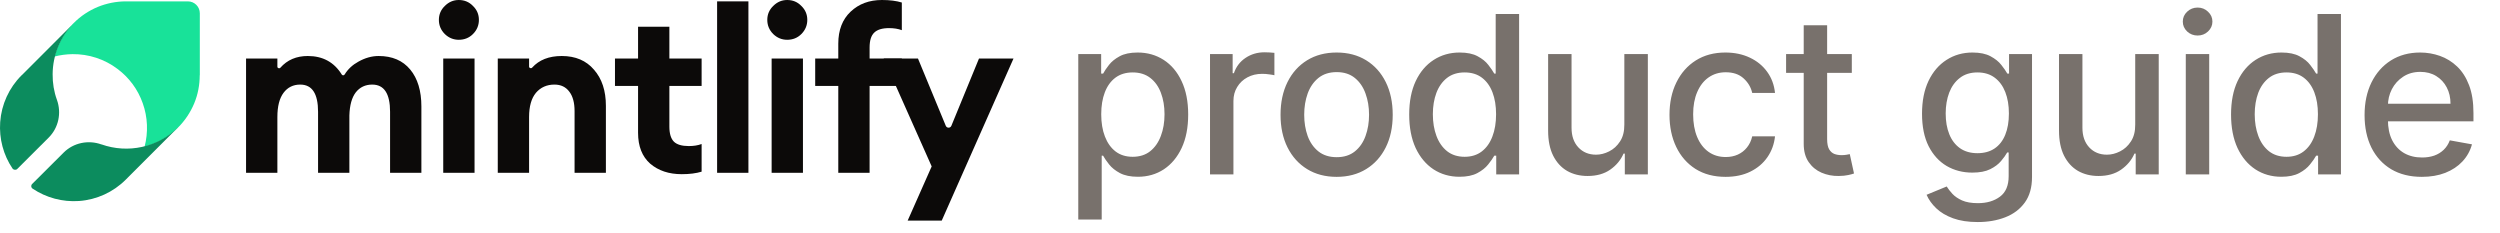
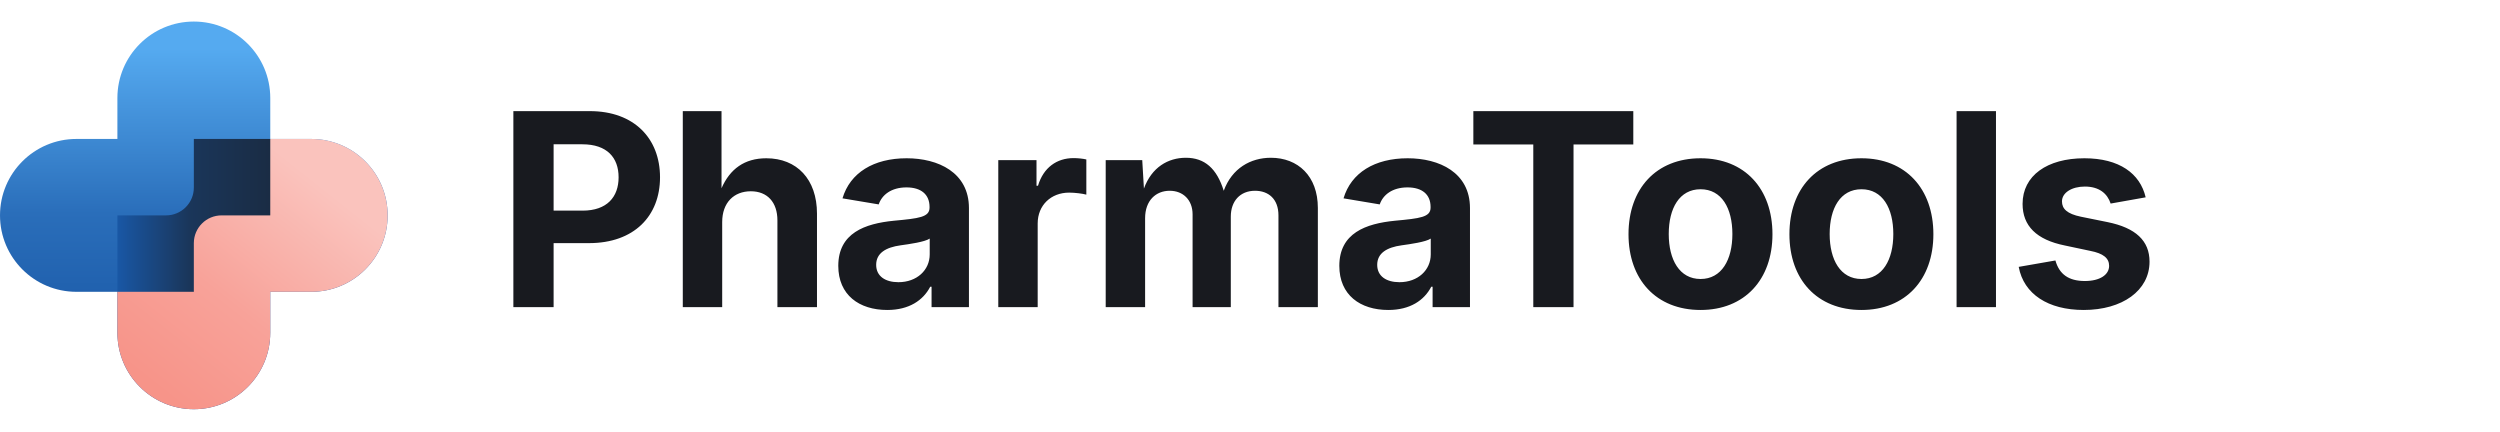
- <svg xmlns="http://www.w3.org/2000/svg" width="204" height="19" viewBox="0 0 204 19" fill="none">
-   <path d="M76.846 18H74.066L76.025 13.579L72.108 4.775H74.906L77.176 10.266C77.26 10.469 77.549 10.469 77.632 10.265L79.886 4.775H82.703L76.846 18Z" fill="#0C0A09" />
-   <path d="M68.404 14.101V7.013H66.52V4.775H68.404V3.563C68.404 2.456 68.74 1.585 69.411 0.951C70.082 0.317 70.934 0 71.966 0C72.601 0 73.141 0.068 73.589 0.205V2.462C73.291 2.35 72.943 2.294 72.545 2.294C71.985 2.294 71.581 2.419 71.332 2.667C71.084 2.904 70.959 3.308 70.959 3.88V4.775H73.589V7.013H70.959V14.101H68.404Z" fill="#0C0A09" />
-   <path d="M64.234 3.246C63.798 3.246 63.419 3.09 63.096 2.779C62.773 2.456 62.611 2.07 62.611 1.623C62.611 1.175 62.773 0.796 63.096 0.485C63.419 0.162 63.798 0 64.234 0C64.694 0 65.079 0.162 65.39 0.485C65.713 0.796 65.875 1.175 65.875 1.623C65.875 2.07 65.713 2.456 65.39 2.779C65.079 3.09 64.694 3.246 64.234 3.246ZM62.965 14.101V4.775H65.521V14.101H62.965Z" fill="#0C0A09" />
-   <path d="M58.516 14.101V0.112H61.071V14.101H58.516Z" fill="#0C0A09" />
-   <path d="M55.629 14.213C54.584 14.213 53.726 13.927 53.055 13.355C52.396 12.771 52.066 11.932 52.066 10.837V7.013H50.182V4.775H52.066V2.182H54.621V4.775H57.252V7.013H54.621V10.334C54.621 10.906 54.746 11.316 54.995 11.565C55.243 11.801 55.647 11.919 56.207 11.919C56.605 11.919 56.953 11.863 57.252 11.751V14.008C56.804 14.145 56.263 14.213 55.629 14.213Z" fill="#0C0A09" />
-   <path d="M40.618 14.102V4.775H43.173V5.436C43.173 5.558 43.339 5.612 43.42 5.521C43.989 4.887 44.796 4.57 45.84 4.57C46.96 4.57 47.836 4.943 48.471 5.689C49.117 6.423 49.441 7.405 49.441 8.636V14.102H46.885V9.065C46.885 8.381 46.742 7.853 46.456 7.48C46.17 7.094 45.766 6.902 45.244 6.902C44.622 6.902 44.118 7.126 43.733 7.573C43.36 8.021 43.173 8.68 43.173 9.55V14.102H40.618Z" fill="#0C0A09" />
-   <path d="M37.436 3.246C37.001 3.246 36.622 3.09 36.298 2.779C35.975 2.456 35.813 2.07 35.813 1.623C35.813 1.175 35.975 0.796 36.298 0.485C36.622 0.162 37.001 0 37.436 0C37.896 0 38.282 0.162 38.593 0.485C38.916 0.796 39.078 1.175 39.078 1.623C39.078 2.07 38.916 2.456 38.593 2.779C38.282 3.09 37.896 3.246 37.436 3.246ZM36.168 14.101V4.775H38.723V14.101H36.168Z" fill="#0C0A09" />
-   <path d="M31.83 14.102V9.121C31.83 7.642 31.345 6.902 30.375 6.902C29.815 6.902 29.367 7.113 29.032 7.536C28.708 7.959 28.534 8.587 28.509 9.42V14.102H25.954V9.121C25.954 7.642 25.469 6.902 24.499 6.902C23.927 6.902 23.473 7.126 23.137 7.573C22.802 8.021 22.634 8.68 22.634 9.55V14.102H20.078V4.775H22.634V5.443C22.634 5.564 22.797 5.618 22.877 5.527C23.44 4.889 24.186 4.57 25.115 4.57C26.341 4.57 27.266 5.075 27.889 6.084C27.941 6.168 28.068 6.167 28.12 6.082C28.389 5.644 28.761 5.296 29.237 5.036C29.784 4.726 30.337 4.57 30.897 4.57C32.004 4.57 32.862 4.937 33.471 5.671C34.08 6.404 34.385 7.412 34.385 8.692V14.102H31.83Z" fill="#0C0A09" />
-   <path d="M16.305 6.139V1.086C16.305 0.544 15.865 0.112 15.331 0.112H10.281C9.488 0.112 8.702 0.269 7.972 0.568C7.242 0.874 6.574 1.314 6.016 1.88L5.977 1.919C5.239 2.666 4.713 3.593 4.446 4.614C4.925 4.488 5.419 4.426 5.914 4.418C7.234 4.402 8.53 4.826 9.582 5.62C10.532 6.327 11.255 7.301 11.648 8.425C12.056 9.564 12.103 10.806 11.797 11.977C12.81 11.71 13.745 11.183 14.491 10.444L14.53 10.405C15.088 9.847 15.535 9.179 15.842 8.449C16.148 7.718 16.297 6.932 16.297 6.139H16.305Z" fill="#18E299" />
-   <path d="M4.295 6.053C4.303 4.503 4.921 3.016 6.008 1.904L1.807 6.108C1.791 6.124 1.775 6.131 1.76 6.147C0.735 7.165 0.117 8.527 0.015 9.967C-0.079 11.313 0.273 12.644 1.024 13.756C1.096 13.862 1.29 13.897 1.4 13.795L3.974 11.227C4.78 10.421 5.03 9.223 4.647 8.151C4.404 7.486 4.287 6.773 4.295 6.053Z" fill="#0C8C5E" />
-   <path d="M14.506 10.406C13.7 11.196 12.69 11.744 11.595 11.987C10.492 12.23 9.349 12.159 8.285 11.784C8.285 11.784 8.277 11.784 8.27 11.784C7.198 11.4 6.001 11.65 5.195 12.449L2.62 15.016C2.511 15.126 2.527 15.306 2.66 15.392C3.771 16.136 5.101 16.496 6.447 16.402C7.886 16.3 9.24 15.682 10.265 14.656L10.304 14.617L14.506 10.414V10.406Z" fill="#0C8C5E" />
-   <path d="M87.987 17.914V4.414H89.854V6.006H90.014C90.124 5.801 90.284 5.565 90.493 5.296C90.702 5.028 90.992 4.793 91.362 4.593C91.733 4.389 92.223 4.286 92.833 4.286C93.625 4.286 94.333 4.487 94.955 4.887C95.577 5.288 96.065 5.865 96.418 6.62C96.776 7.374 96.956 8.281 96.956 9.343C96.956 10.404 96.779 11.313 96.425 12.072C96.071 12.826 95.585 13.408 94.968 13.817C94.35 14.222 93.644 14.424 92.852 14.424C92.255 14.424 91.767 14.324 91.388 14.124C91.013 13.924 90.719 13.689 90.506 13.421C90.293 13.152 90.129 12.914 90.014 12.705H89.899V17.914H87.987ZM89.86 9.323C89.86 10.014 89.96 10.619 90.161 11.139C90.361 11.659 90.651 12.066 91.03 12.36C91.409 12.649 91.874 12.794 92.424 12.794C92.995 12.794 93.472 12.643 93.855 12.34C94.239 12.034 94.529 11.618 94.725 11.094C94.925 10.57 95.025 9.98 95.025 9.323C95.025 8.676 94.927 8.094 94.731 7.578C94.539 7.063 94.249 6.656 93.862 6.357C93.478 6.059 92.999 5.91 92.424 5.91C91.87 5.91 91.401 6.053 91.017 6.338C90.638 6.624 90.35 7.022 90.154 7.534C89.958 8.045 89.86 8.642 89.86 9.323ZM98.737 14.232V4.414H100.584V5.974H100.686C100.865 5.445 101.181 5.03 101.632 4.727C102.088 4.421 102.604 4.267 103.179 4.267C103.299 4.267 103.439 4.271 103.601 4.28C103.767 4.289 103.897 4.299 103.991 4.312V6.14C103.914 6.119 103.778 6.095 103.582 6.07C103.386 6.04 103.19 6.025 102.994 6.025C102.542 6.025 102.14 6.121 101.786 6.313C101.436 6.5 101.159 6.762 100.955 7.099C100.75 7.431 100.648 7.811 100.648 8.237V14.232H98.737ZM109.069 14.431C108.149 14.431 107.345 14.22 106.659 13.798C105.973 13.376 105.441 12.786 105.061 12.027C104.682 11.269 104.492 10.382 104.492 9.368C104.492 8.35 104.682 7.459 105.061 6.696C105.441 5.933 105.973 5.341 106.659 4.919C107.345 4.497 108.149 4.286 109.069 4.286C109.99 4.286 110.793 4.497 111.479 4.919C112.165 5.341 112.698 5.933 113.077 6.696C113.456 7.459 113.646 8.35 113.646 9.368C113.646 10.382 113.456 11.269 113.077 12.027C112.698 12.786 112.165 13.376 111.479 13.798C110.793 14.22 109.99 14.431 109.069 14.431ZM109.076 12.826C109.672 12.826 110.166 12.668 110.558 12.353C110.95 12.038 111.24 11.618 111.428 11.094C111.62 10.57 111.715 9.992 111.715 9.362C111.715 8.735 111.62 8.16 111.428 7.636C111.24 7.107 110.95 6.683 110.558 6.364C110.166 6.044 109.672 5.884 109.076 5.884C108.475 5.884 107.976 6.044 107.58 6.364C107.188 6.683 106.896 7.107 106.704 7.636C106.517 8.16 106.423 8.735 106.423 9.362C106.423 9.992 106.517 10.57 106.704 11.094C106.896 11.618 107.188 12.038 107.58 12.353C107.976 12.668 108.475 12.826 109.076 12.826ZM119.095 14.424C118.302 14.424 117.595 14.222 116.972 13.817C116.355 13.408 115.869 12.826 115.515 12.072C115.166 11.313 114.991 10.404 114.991 9.343C114.991 8.281 115.168 7.374 115.521 6.62C115.879 5.865 116.369 5.288 116.992 4.887C117.614 4.487 118.319 4.286 119.107 4.286C119.717 4.286 120.207 4.389 120.578 4.593C120.953 4.793 121.242 5.028 121.447 5.296C121.656 5.565 121.818 5.801 121.933 6.006H122.048V1.142H123.959V14.232H122.092V12.705H121.933C121.818 12.914 121.651 13.152 121.434 13.421C121.221 13.689 120.927 13.924 120.552 14.124C120.177 14.324 119.691 14.424 119.095 14.424ZM119.516 12.794C120.066 12.794 120.531 12.649 120.91 12.36C121.293 12.066 121.583 11.659 121.779 11.139C121.98 10.619 122.08 10.014 122.08 9.323C122.08 8.642 121.982 8.045 121.786 7.534C121.59 7.022 121.302 6.624 120.923 6.338C120.543 6.053 120.075 5.91 119.516 5.91C118.941 5.91 118.462 6.059 118.078 6.357C117.695 6.656 117.405 7.063 117.209 7.578C117.017 8.094 116.921 8.676 116.921 9.323C116.921 9.98 117.019 10.57 117.215 11.094C117.411 11.618 117.701 12.034 118.085 12.34C118.472 12.643 118.95 12.794 119.516 12.794ZM132.546 10.161V4.414H134.464V14.232H132.585V12.532H132.482C132.256 13.056 131.894 13.493 131.396 13.842C130.901 14.188 130.286 14.36 129.548 14.36C128.918 14.36 128.359 14.222 127.874 13.945C127.392 13.664 127.013 13.248 126.736 12.698C126.463 12.149 126.327 11.469 126.327 10.659V4.414H128.238V10.429C128.238 11.098 128.423 11.631 128.794 12.027C129.165 12.424 129.646 12.622 130.239 12.622C130.597 12.622 130.952 12.532 131.306 12.353C131.664 12.174 131.96 11.904 132.195 11.541C132.433 11.179 132.55 10.719 132.546 10.161ZM140.807 14.431C139.857 14.431 139.039 14.215 138.353 13.785C137.671 13.35 137.147 12.752 136.78 11.989C136.414 11.226 136.231 10.352 136.231 9.368C136.231 8.371 136.418 7.491 136.793 6.728C137.168 5.961 137.697 5.362 138.378 4.932C139.06 4.502 139.864 4.286 140.788 4.286C141.534 4.286 142.199 4.425 142.783 4.702C143.366 4.975 143.837 5.358 144.195 5.852C144.557 6.347 144.773 6.924 144.841 7.585H142.981C142.878 7.124 142.644 6.728 142.278 6.396C141.915 6.063 141.43 5.897 140.82 5.897C140.288 5.897 139.821 6.038 139.42 6.319C139.024 6.596 138.715 6.992 138.494 7.508C138.272 8.019 138.161 8.624 138.161 9.323C138.161 10.039 138.27 10.657 138.487 11.177C138.704 11.697 139.011 12.1 139.408 12.385C139.808 12.671 140.279 12.813 140.82 12.813C141.182 12.813 141.511 12.747 141.805 12.615C142.103 12.479 142.352 12.285 142.552 12.034C142.757 11.782 142.9 11.48 142.981 11.126H144.841C144.773 11.761 144.566 12.328 144.221 12.826C143.876 13.325 143.413 13.717 142.834 14.002C142.258 14.288 141.583 14.431 140.807 14.431ZM151.108 4.414V5.948H145.745V4.414H151.108ZM147.183 2.062H149.094V11.35C149.094 11.72 149.15 11.999 149.26 12.187C149.371 12.37 149.514 12.496 149.689 12.564C149.868 12.628 150.062 12.66 150.27 12.66C150.424 12.66 150.558 12.649 150.673 12.628C150.788 12.607 150.878 12.59 150.942 12.577L151.287 14.156C151.176 14.198 151.018 14.241 150.814 14.284C150.609 14.33 150.354 14.356 150.047 14.36C149.544 14.369 149.075 14.279 148.64 14.092C148.206 13.904 147.854 13.614 147.586 13.223C147.317 12.83 147.183 12.338 147.183 11.746V2.062ZM161.382 18.119C160.602 18.119 159.931 18.017 159.369 17.812C158.81 17.607 158.354 17.337 158.001 17C157.647 16.663 157.383 16.295 157.208 15.894L158.851 15.217C158.966 15.404 159.119 15.602 159.311 15.811C159.507 16.024 159.771 16.205 160.104 16.355C160.44 16.504 160.873 16.578 161.401 16.578C162.126 16.578 162.724 16.401 163.197 16.048C163.67 15.698 163.907 15.14 163.907 14.373V12.443H163.786C163.67 12.652 163.504 12.884 163.287 13.139C163.074 13.395 162.78 13.617 162.405 13.804C162.03 13.992 161.542 14.085 160.941 14.085C160.166 14.085 159.467 13.904 158.844 13.542C158.227 13.176 157.737 12.636 157.374 11.925C157.016 11.209 156.837 10.329 156.837 9.285C156.837 8.241 157.014 7.346 157.368 6.6C157.726 5.855 158.216 5.284 158.838 4.887C159.46 4.487 160.166 4.286 160.954 4.286C161.563 4.286 162.055 4.389 162.43 4.593C162.805 4.793 163.097 5.028 163.306 5.296C163.519 5.565 163.683 5.801 163.798 6.006H163.939V4.414H165.812V14.45C165.812 15.293 165.616 15.986 165.224 16.527C164.832 17.068 164.301 17.469 163.632 17.729C162.967 17.989 162.217 18.119 161.382 18.119ZM161.363 12.5C161.913 12.5 162.377 12.372 162.756 12.117C163.14 11.857 163.43 11.486 163.626 11.004C163.826 10.519 163.926 9.937 163.926 9.259C163.926 8.599 163.828 8.017 163.632 7.514C163.436 7.012 163.148 6.62 162.769 6.338C162.39 6.053 161.921 5.91 161.363 5.91C160.788 5.91 160.308 6.059 159.925 6.357C159.541 6.651 159.251 7.052 159.055 7.559C158.864 8.066 158.768 8.633 158.768 9.259C158.768 9.903 158.866 10.467 159.062 10.953C159.258 11.439 159.548 11.818 159.931 12.091C160.319 12.364 160.796 12.5 161.363 12.5ZM174.234 10.161V4.414H176.152V14.232H174.273V12.532H174.171C173.945 13.056 173.582 13.493 173.084 13.842C172.59 14.188 171.974 14.36 171.237 14.36C170.606 14.36 170.048 14.222 169.562 13.945C169.08 13.664 168.701 13.248 168.424 12.698C168.151 12.149 168.015 11.469 168.015 10.659V4.414H169.926V10.429C169.926 11.098 170.112 11.631 170.482 12.027C170.853 12.424 171.335 12.622 171.927 12.622C172.285 12.622 172.641 12.532 172.994 12.353C173.352 12.174 173.649 11.904 173.883 11.541C174.122 11.179 174.239 10.719 174.234 10.161ZM178.36 14.232V4.414H180.271V14.232H178.36ZM179.325 2.899C178.993 2.899 178.707 2.789 178.469 2.567C178.234 2.341 178.117 2.073 178.117 1.762C178.117 1.446 178.234 1.178 178.469 0.956C178.707 0.73 178.993 0.617 179.325 0.617C179.658 0.617 179.941 0.73 180.175 0.956C180.414 1.178 180.533 1.446 180.533 1.762C180.533 2.073 180.414 2.341 180.175 2.567C179.941 2.789 179.658 2.899 179.325 2.899ZM186.158 14.424C185.365 14.424 184.658 14.222 184.036 13.817C183.418 13.408 182.932 12.826 182.578 12.072C182.229 11.313 182.054 10.404 182.054 9.343C182.054 8.281 182.231 7.374 182.585 6.62C182.943 5.865 183.433 5.288 184.055 4.887C184.677 4.487 185.382 4.286 186.171 4.286C186.78 4.286 187.27 4.389 187.641 4.593C188.016 4.793 188.306 5.028 188.51 5.296C188.719 5.565 188.881 5.801 188.996 6.006H189.111V1.142H191.022V14.232H189.156V12.705H188.996C188.881 12.914 188.715 13.152 188.497 13.421C188.284 13.689 187.99 13.924 187.615 14.124C187.24 14.324 186.755 14.424 186.158 14.424ZM186.58 12.794C187.13 12.794 187.594 12.649 187.973 12.36C188.357 12.066 188.647 11.659 188.843 11.139C189.043 10.619 189.143 10.014 189.143 9.323C189.143 8.642 189.045 8.045 188.849 7.534C188.653 7.022 188.365 6.624 187.986 6.338C187.607 6.053 187.138 5.91 186.58 5.91C186.005 5.91 185.525 6.059 185.142 6.357C184.758 6.656 184.468 7.063 184.272 7.578C184.081 8.094 183.985 8.676 183.985 9.323C183.985 9.98 184.083 10.57 184.279 11.094C184.475 11.618 184.764 12.034 185.148 12.34C185.536 12.643 186.013 12.794 186.58 12.794ZM197.622 14.431C196.654 14.431 195.821 14.224 195.122 13.81C194.428 13.393 193.891 12.807 193.512 12.053C193.137 11.294 192.949 10.406 192.949 9.387C192.949 8.382 193.137 7.495 193.512 6.728C193.891 5.961 194.419 5.362 195.097 4.932C195.779 4.502 196.575 4.286 197.487 4.286C198.041 4.286 198.578 4.378 199.098 4.561C199.618 4.745 200.085 5.032 200.498 5.424C200.911 5.816 201.237 6.325 201.476 6.952C201.715 7.574 201.834 8.33 201.834 9.221V9.899H194.029V8.467H199.961C199.961 7.964 199.859 7.519 199.654 7.131C199.45 6.739 199.162 6.43 198.791 6.204C198.425 5.978 197.994 5.865 197.5 5.865C196.963 5.865 196.494 5.997 196.094 6.262C195.698 6.521 195.391 6.862 195.173 7.284C194.96 7.702 194.854 8.156 194.854 8.646V9.764C194.854 10.421 194.969 10.979 195.199 11.439C195.433 11.899 195.759 12.251 196.177 12.494C196.595 12.732 197.083 12.852 197.641 12.852C198.003 12.852 198.333 12.801 198.632 12.698C198.93 12.592 199.188 12.434 199.405 12.225C199.622 12.017 199.789 11.759 199.904 11.452L201.713 11.778C201.568 12.31 201.308 12.777 200.933 13.178C200.562 13.574 200.095 13.883 199.533 14.105C198.975 14.322 198.338 14.431 197.622 14.431Z" fill="#78716C" />
+ <svg xmlns="http://www.w3.org/2000/svg" width="232" height="40" viewBox="0 0 232 40">
+   <svg x="0" y="2" width="36" height="36" viewBox="0 0 475 475">
+     <g>
+       <g id="Layer_2">
+         <g id="Layer_1-2">
+           <g>
+             <g transform="matrix(1,0,0,1,0.005,0)">
+               <path d="M381.07,143.74L330.92,143.74L330.92,93.59C330.93,41.9 289.02,0 237.33,0C185.64,0 143.74,41.9 143.74,93.59L143.74,143.74L93.59,143.74C41.9,143.74 0,185.64 0,237.33C0,289.02 41.9,330.92 93.59,330.92L143.74,330.92L143.74,381.07C143.74,432.76 185.64,474.66 237.33,474.66C289.02,474.66 330.92,432.76 330.92,381.07L330.92,330.92L381.07,330.92C432.76,330.92 474.66,289.02 474.66,237.33C474.66,185.64 432.76,143.74 381.07,143.74Z" style="fill:url(#_Linear1);fill-rule:nonzero;" />
+             </g>
+             <path d="M381.07,143.74L330.93,143.74L143.74,330.93L143.74,381.08C143.74,432.77 185.64,474.67 237.33,474.67C289.02,474.67 330.92,432.77 330.92,381.08L330.92,330.93L381.06,330.93C432.75,330.93 474.65,289.03 474.65,237.34C474.65,185.65 432.75,143.75 381.06,143.75L381.07,143.74Z" style="fill:url(#_Linear2);fill-rule:nonzero;" />
+             <g transform="matrix(1,0,0,1,0.015,0)">
+               <path d="M237.33,143.74L237.33,203.32C237.33,222.11 222.1,237.33 203.31,237.33L143.73,237.33L143.73,330.92L237.32,330.92L237.32,271.34C237.32,252.55 252.55,237.33 271.33,237.33L330.91,237.33L330.91,143.74L237.32,143.74L237.33,143.74Z" style="fill:url(#_Linear3);fill-rule:nonzero;" />
+             </g>
+           </g>
+         </g>
+       </g>
+     </g>
+     <defs>
+       <linearGradient id="_Linear1" x1="0" y1="0" x2="1" y2="0" gradientUnits="userSpaceOnUse" gradientTransform="matrix(0,373.4,-373.4,0,237.33,33.08)">
+         <stop offset="0" style="stop-color:rgb(85,170,240);stop-opacity:1" />
+         <stop offset="0.54" style="stop-color:rgb(42,110,186);stop-opacity:1" />
+         <stop offset="1" style="stop-color:rgb(25,87,165);stop-opacity:1" />
+       </linearGradient>
+       <linearGradient id="_Linear2" x1="0" y1="0" x2="1" y2="0" gradientUnits="userSpaceOnUse" gradientTransform="matrix(197.84,-250.16,250.16,197.84,192.14,448.42)">
+         <stop offset="0" style="stop-color:rgb(247,148,137);stop-opacity:1" />
+         <stop offset="0.43" style="stop-color:rgb(248,162,153);stop-opacity:1" />
+         <stop offset="1" style="stop-color:rgb(250,195,189);stop-opacity:1" />
+       </linearGradient>
+       <linearGradient id="_Linear3" x1="0" y1="0" x2="1" y2="0" gradientUnits="userSpaceOnUse" gradientTransform="matrix(187.18,0,0,187.18,143.73,237.33)">
+         <stop offset="0" style="stop-color:rgb(25,87,165);stop-opacity:1" />
+         <stop offset="0.47" style="stop-color:rgb(26,54,90);stop-opacity:1" />
+         <stop offset="1" style="stop-color:rgb(26,44,68);stop-opacity:1" />
+       </linearGradient>
+     </defs>
+   </svg>
+   <text x="46" y="28.5" font-family="Inter, -apple-system, BlinkMacSystemFont, 'Segoe UI', Helvetica, Arial, sans-serif" font-size="25" font-weight="650" letter-spacing="-0.4" fill="#181a1f">PharmaTools</text>
</svg>
